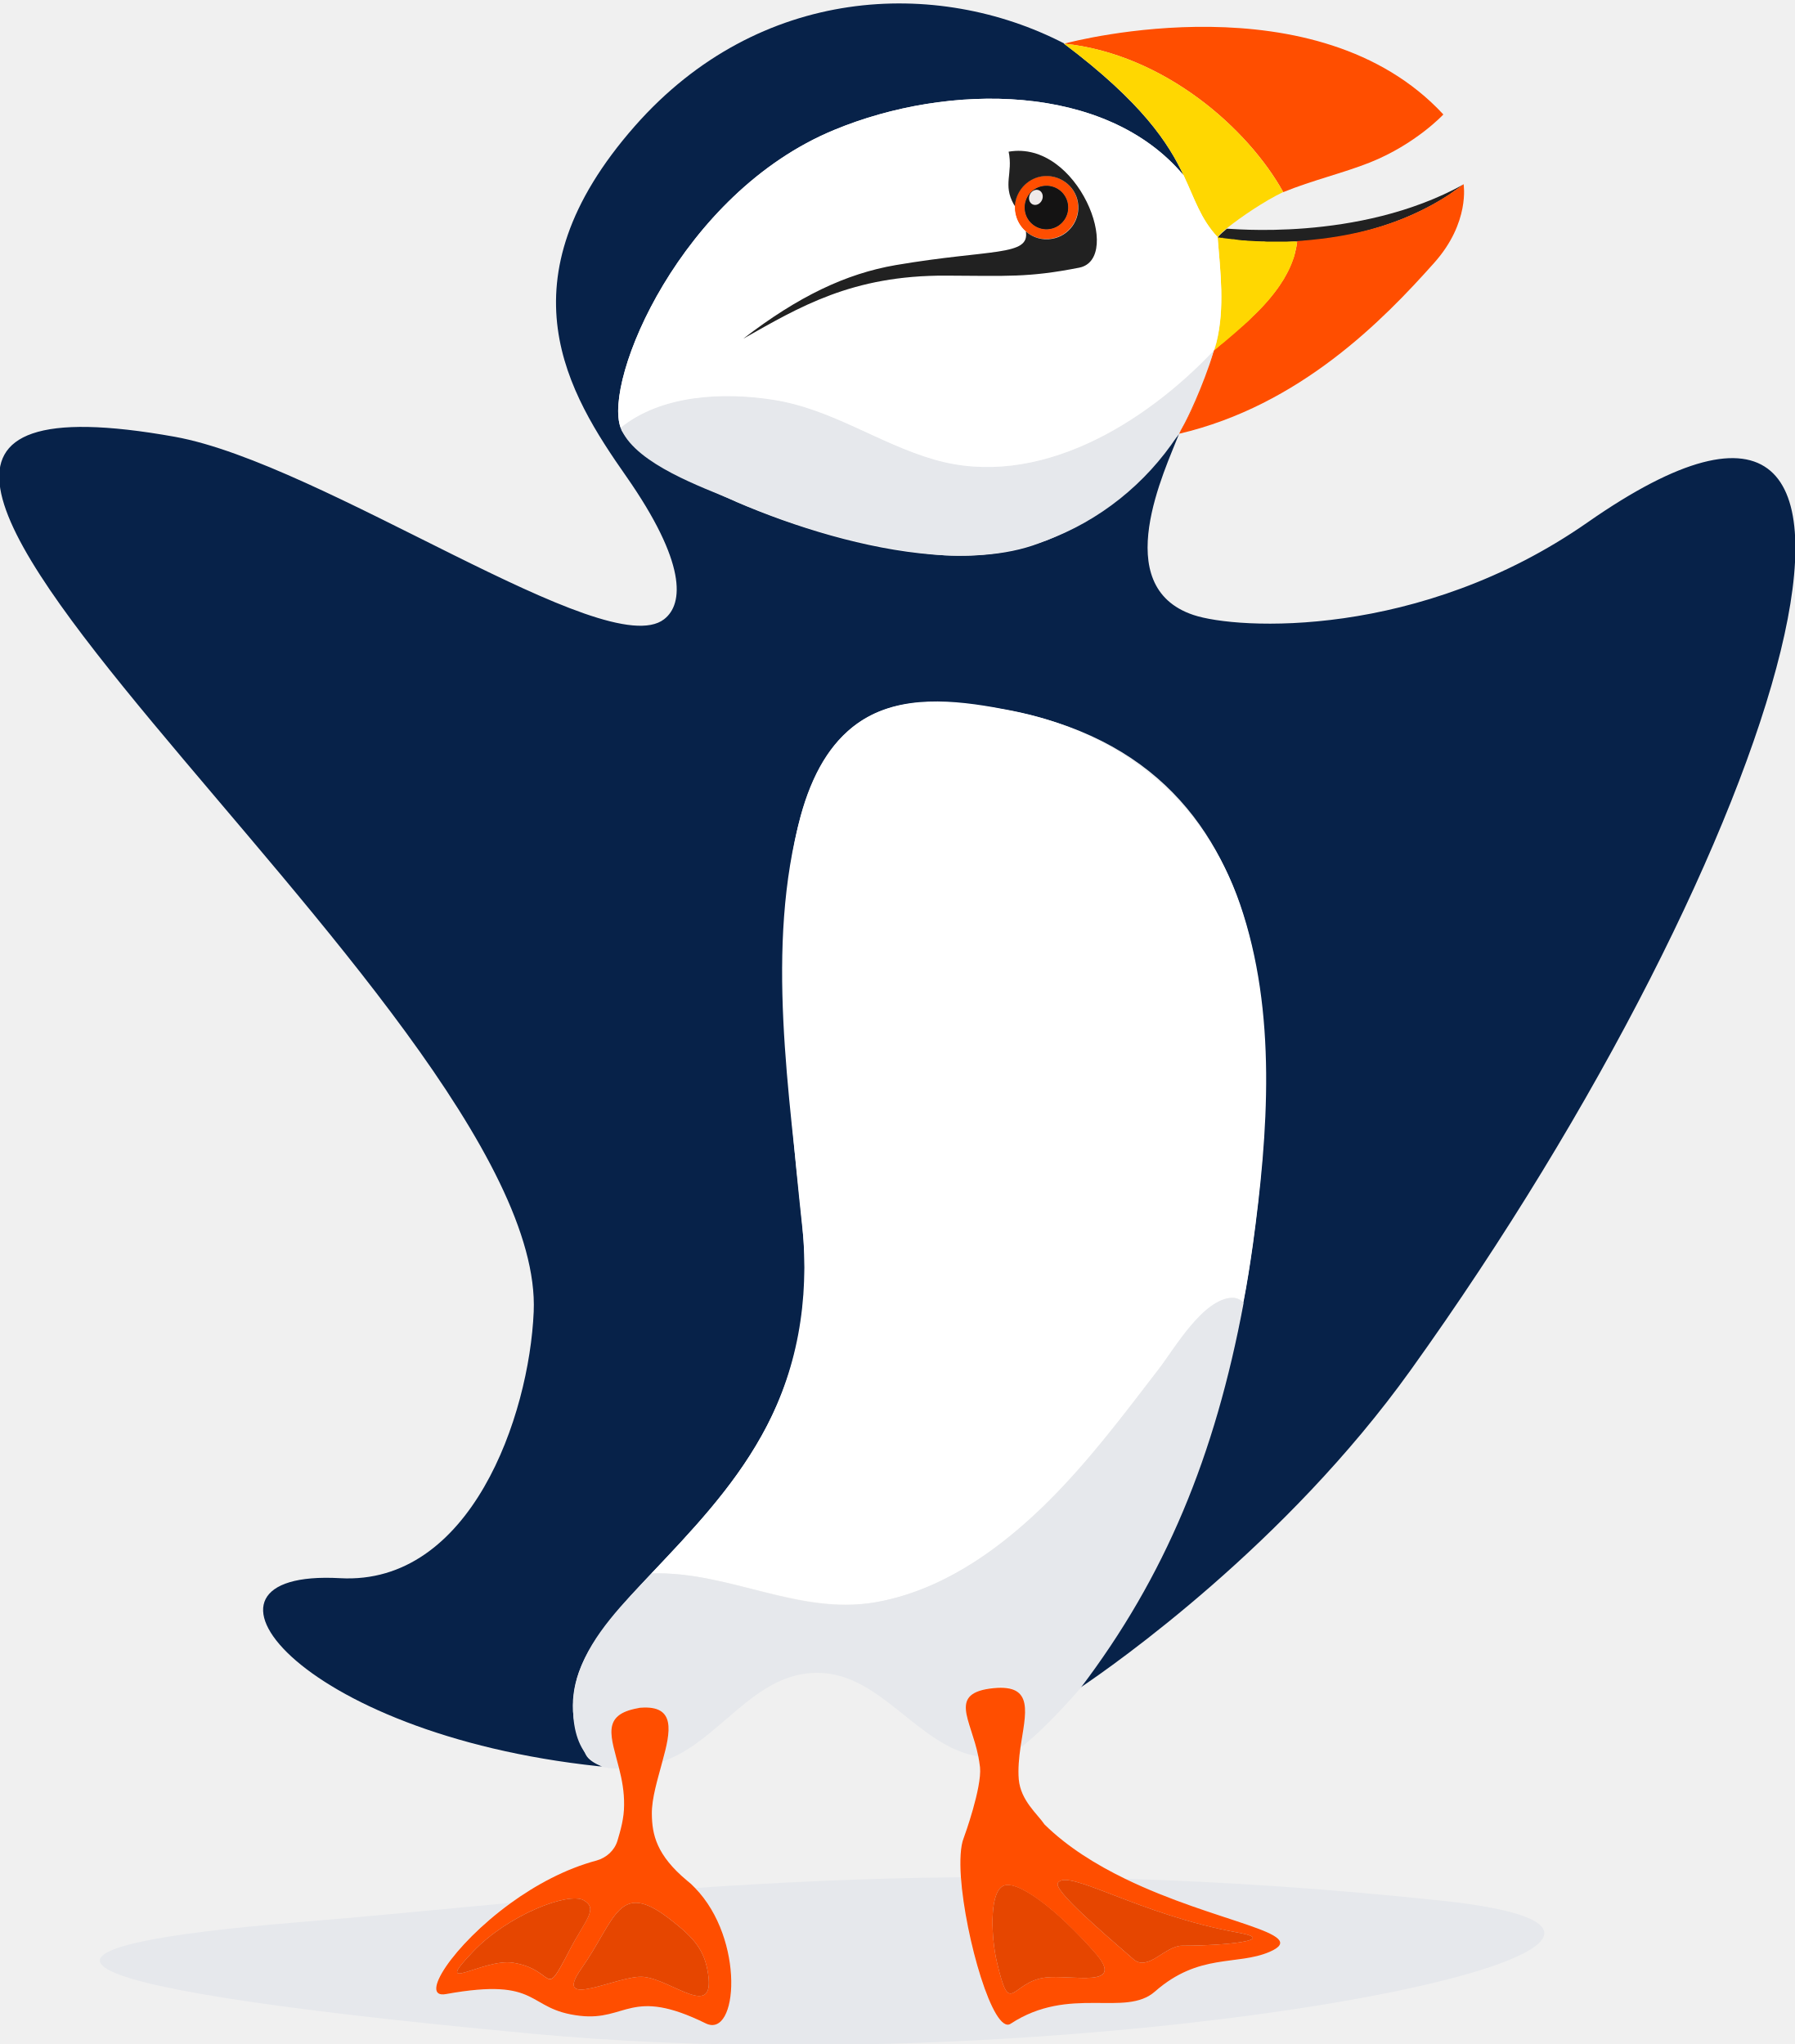
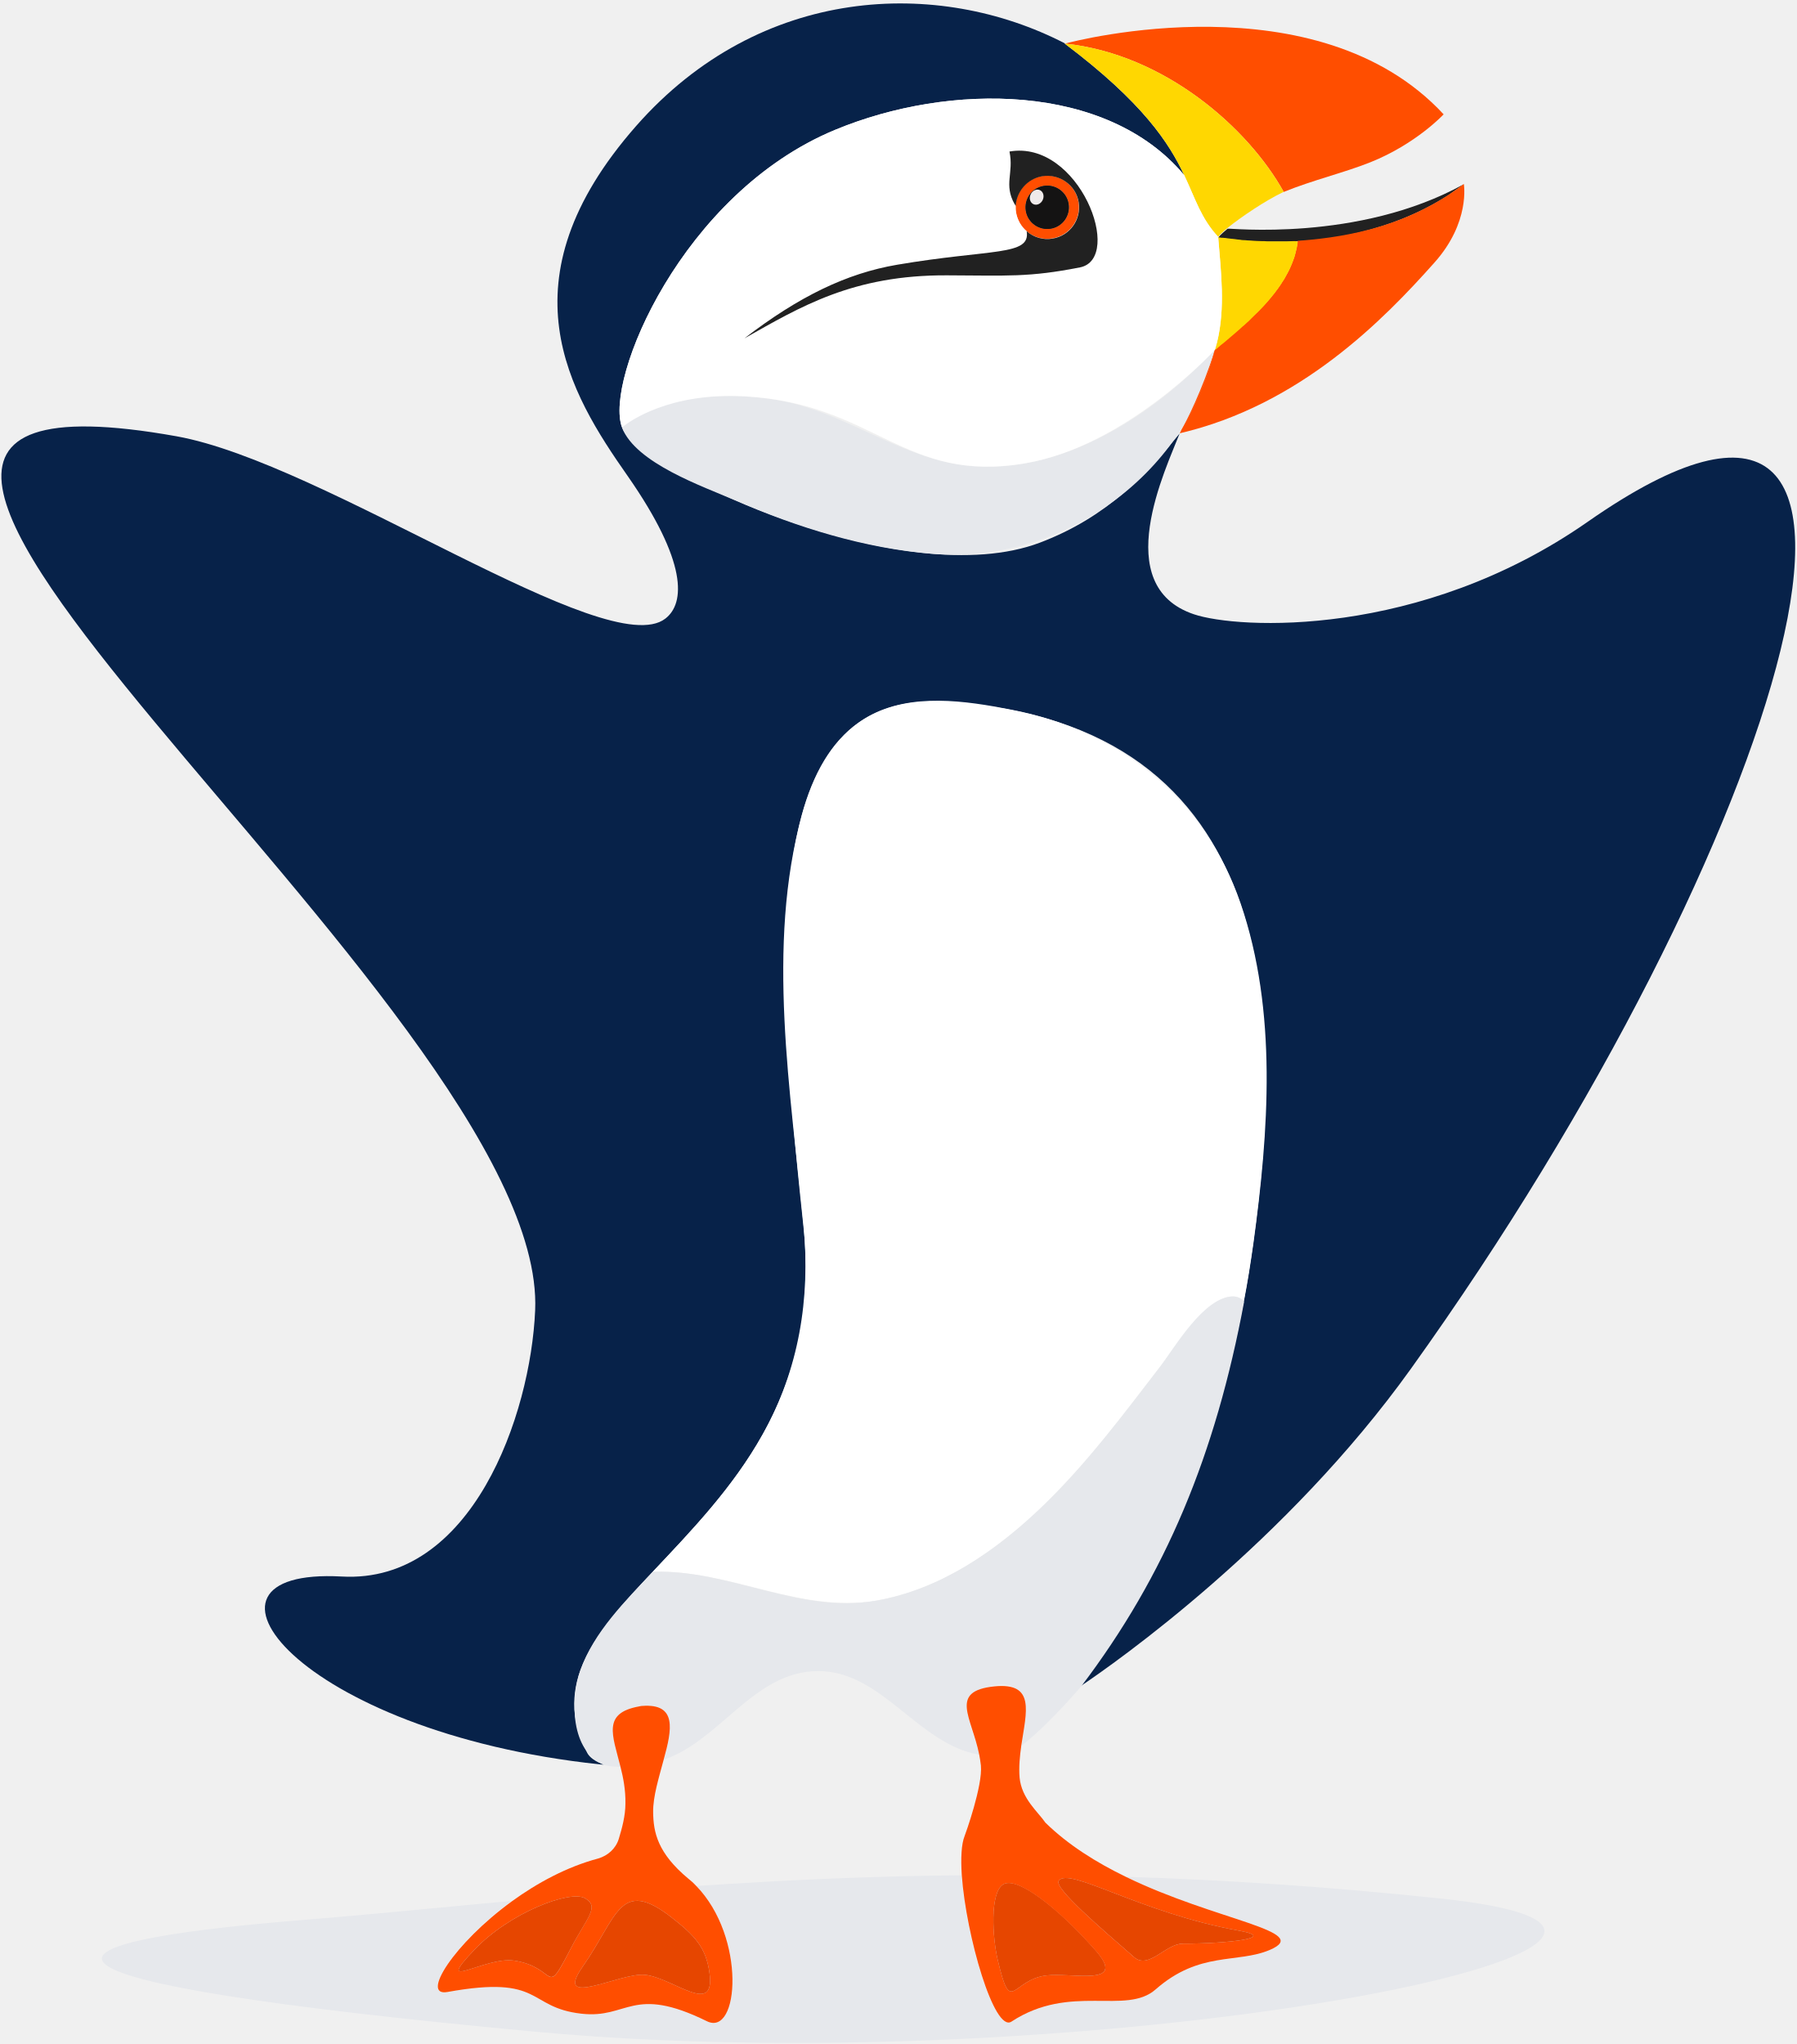
- <svg xmlns="http://www.w3.org/2000/svg" version="1.1" id="Calque_1" x="0px" y="0px" viewBox="0 0 834 950" enable-background="new 0 0 834 950" xml:space="preserve">
-   <path opacity="0.1" fill="#072249" d="M271.2,883.2c6.9,4,1,8.7-6.4,22.9c-12.7,24.5-5.9,9.3-26.5,6.1c-13.8-2.1-38.1,15.4-18.6-5  C236.1,889.9,264.3,879.3,271.2,883.2z" />
-   <path opacity="0.1" fill="#072249" d="M270.2,914.9c16.1-23,17.1-41.5,41.1-22.9c11.1,8.6,16.2,14.2,17.8,25.9  c2.9,20.7-16.8,2.3-30,0.9C287.7,917.6,256,935.1,270.2,914.9z" />
-   <path opacity="0.1" fill="#072249" d="M463.2,911.7c-2.4-10.2-3.7-30.9,2.5-34.9c6.2-4.1,25.5,10.8,43.1,30.8  c15,17.1-11.2,10.1-23,11.6C469.4,921.1,469.4,938.5,463.2,911.7z" />
-   <path opacity="0.1" fill="#072249" d="M491.6,875.1c4.5-6.9,38,15,84,23.2c18.6,3.3-6,5.9-26.2,5.9c-8.1,0-15.9,12.2-22.7,6.3  C511.9,897.7,489.4,878.5,491.6,875.1z" />
-   <path fill="#072249" d="M655.5,636.8c-58,81-137.3,136.7-153.7,147.7c-0.1,0-0.1,0.1-0.2,0.1c-1.8,1.2-2.7,1.8-2.9,1.9  c39.4-51.9,65.6-109.9,79-181.2c1.7-8.8,3.1-17.7,4.4-26.9c14-101.9,15.3-242.9-143.8-251.9c-80.6-4.6-81.6,95.7-65.5,243.9  c8.8,80.4-36,124.7-70.2,161c-26.7,28.4-47,51.9-30.4,84.1c1.1,2.2,3.9,4.1,7.8,5.6c-0.6-0.1-1.3-0.1-1.9-0.2  C137.1,805.9,78.6,729.1,158,733.5c60.7,3.4,87.9-75.2,90-123.8C254.2,467.6-174.8,157.1,81.2,203c68.9,12.4,200.5,105.7,227.4,84.8  c9.2-7.1,10.4-26.3-17.6-66.4c-26.8-38.3-59.4-90.7,4-162.8c57.8-65.7,140.5-68.9,199.5-38.4c-0.1,0-0.2,0-0.2,0  C530.9,47.8,543,66.6,550,81.5c-35.9-43-109.1-43.2-162.4-21.1c-71.3,29.5-107.4,116.4-99.2,138.4c0.1,0.2,0.1,0.4,0.2,0.5  c0.1,0.3,0.2,0.5,0.3,0.8c0.1,0.2,0.2,0.4,0.4,0.6c4.7,7.6,25.3,20.6,52.3,32.3c0.2,0.1,0.4,0.2,0.6,0.3  c26.9,11.6,60.2,21.9,90.8,24.4c8.2,0.7,16.2,0.8,23.9,0.2c9.3-0.7,18-2.4,25.9-5.4c1-0.4,1.9-0.7,2.9-1.1c0,0,0,0,0.1,0  c29.8-12,47.1-31.4,61.3-48.7c0.2-0.3,0.4-0.5,0.6-0.8c0.1-0.1,0.1-0.2,0.2-0.3c-6.4,16.6-32.9,70.9,6.6,84.2  c20.4,6.9,105.1,11.5,183.2-43C911.1,121.7,831,392,655.5,636.8z" />
-   <path fill="#072249" d="M494.7,20.3c-0.1,0-0.2,0-0.3,0c0,0,0.1,0,0.2,0C494.6,20.3,494.6,20.3,494.7,20.3z" />
+ <svg xmlns="http://www.w3.org/2000/svg" version="1.1" id="Calque_1" x="0px" y="0px" viewBox="0 0 836 951" enable-background="new 0 0 836 951" xml:space="preserve">
+   <path opacity="0.1" fill="#072249" d="M272.2,883.2c6.9,4,1,8.7-6.4,22.9c-12.7,24.5-5.9,9.3-26.5,6.1c-13.8-2.1-38.1,15.4-18.6-5  C237.1,889.9,265.3,879.3,272.2,883.2z" />
+   <path opacity="0.1" fill="#072249" d="M271.2,914.9c16.1-23,17.1-41.5,41.1-22.9c11.1,8.6,16.2,14.2,17.8,25.9  c2.9,20.7-16.8,2.3-30,0.9C288.7,917.6,257,935.1,271.2,914.9z" />
+   <path opacity="0.1" fill="#072249" d="M464.2,911.7c-2.4-10.2-3.7-30.9,2.5-34.9c6.2-4.1,25.5,10.8,43.1,30.8  c15,17.1-11.2,10.1-23,11.6C470.4,921.1,470.4,938.5,464.2,911.7z" />
+   <path opacity="0.1" fill="#072249" d="M492.6,875.1c4.5-6.9,38,15,84,23.2c18.6,3.3-6,5.9-26.2,5.9c-8.1,0-15.9,12.2-22.7,6.3  C512.9,897.7,490.4,878.5,492.6,875.1z" />
+   <path fill="#072249" d="M656.5,636.8c-58,81-137.3,136.7-153.7,147.7c-0.1,0-0.1,0.1-0.2,0.1c-1.8,1.2-2.7,1.8-2.9,1.9  c39.4-51.9,65.6-109.9,79-181.2c1.7-8.8,3.1-17.7,4.4-26.9c14-101.9,15.3-242.9-143.8-251.9c-80.6-4.6-81.6,95.7-65.5,243.9  c8.8,80.4-36,124.7-70.2,161c-26.7,28.4-47,51.9-30.4,84.1c1.1,2.2,3.9,4.1,7.8,5.6c-0.6-0.1-1.3-0.1-1.9-0.2  C138.1,805.9,79.6,729.1,159,733.5c60.7,3.4,87.9-75.2,90-123.8C255.2,467.6-173.8,157.1,82.2,203c68.9,12.4,200.5,105.7,227.4,84.8  c9.2-7.1,10.4-26.3-17.6-66.4c-26.8-38.3-59.4-90.7,4-162.8c57.8-65.7,140.5-68.9,199.5-38.4c-0.1,0-0.2,0-0.2,0  C531.9,47.8,544,66.6,551,81.5c-35.9-43-109.1-43.2-162.4-21.1c-71.3,29.5-107.4,116.4-99.2,138.4c0.3,0.7,0.6,1.4,0.9,1.9  c12.3,19.7,130.7,75.5,193.5,51.8c32-12.1,50.1-32.5,64.9-50.6c0.1-0.1,0.1-0.2,0.2-0.3c-6.4,16.6-32.9,70.9,6.6,84.2  c20.4,6.9,105.1,11.5,183.2-43C912.1,121.7,832,392,656.5,636.8z" />
+   <path fill="#072249" d="M495.7,20.3c-0.1,0-0.2,0-0.3,0c0,0,0.1,0,0.2,0C495.6,20.3,495.6,20.3,495.7,20.3z" />
  <g>
-     <path fill="#E6E8EC" d="M564.3,162.7C564.3,162.7,564.3,162.7,564.3,162.7c0,0.1,0,0.1,0,0.1c0,0.1,0,0.1,0,0.2   c-0.1,0.6-0.3,1.2-0.4,1.7c0,0.1-0.1,0.2-0.1,0.3c-0.1,0.2-0.1,0.4-0.2,0.7c-0.1,0.2-0.1,0.5-0.2,0.8c0,0,0,0,0,0.1   c0,0.1-0.1,0.2-0.1,0.3c-3,11.1-7.6,21.7-13.4,31.3c0,0.1-0.1,0.2-0.1,0.2c0,0,0,0.1-0.1,0.1c-0.2,0.3-0.4,0.7-0.6,1   c-0.6,1-1.3,2.1-2,3.1c-14.7,22.3-36.3,39.6-61.3,48.7c0,0,0,0-0.1,0c-9.2,3.4-18.9,5.6-28.8,6.5c-7.8,0.7-15.8,0.7-23.9-0.2   c-31.4-3.6-60-11.4-90.8-24.4c-0.2-0.1-0.4-0.2-0.6-0.3c-0.3-0.1-0.6-0.2-0.9-0.4c-14.2-6-44.4-16.6-51.8-32.5   c-0.1-0.2-0.2-0.5-0.3-0.8c-0.1-0.2-0.1-0.3-0.2-0.5c19-15.4,47.8-16.6,70.8-13c27.2,4.2,49,20.3,74.9,27.8   C482.4,227.6,532,196.9,564.3,162.7L564.3,162.7C564.2,162.7,564.2,162.7,564.3,162.7z" />
+     <path fill="#E6E8EC" d="M565.3,162.7c-32.1,34.2-81.8,65-130.2,51c-25.9-7.5-47.7-23.6-74.9-27.8c-23-3.6-51.8-2.4-70.8,13   c6.3,16.6,37.9,27.5,52.4,33.8c29.1,12.7,60.5,22.5,92.3,25C493.7,262.4,551.5,221.7,565.3,162.7" />
  </g>
-   <path fill="#FFFFFF" d="M582.2,578.4c-1.3,9.2-2.7,18.2-4.4,26.9c-11.8-10.8-32.9,22.6-37.9,29.1c-17.1,22.2-33.8,44.7-53.8,64.4  c-21.2,20.9-46.6,39.2-76.2,45.3c-37.2,7.8-70.1-14-107.2-12.8c18.8-19.9,37.8-39.9,51.2-64c16.8-30,22.2-63.1,19-97  c-5.9-61.7-17.6-130.4-0.7-191.4c5-17.9,13.9-36,30.7-45.5c19.9-11.2,45.4-7.4,66.7-3.2c50.4,9.8,89.7,41,106.6,90  C593.5,470.5,589.3,526.6,582.2,578.4z" />
-   <path fill="#E6E8EC" d="M446.4,872.5c-44.2,0.4-85.1,2.4-123.5,5c21.7,22.2,20.4,63.7,8,63.7c-1,0-2-0.3-3.1-0.8  c-12.5-6.1-20.7-8-27.2-8c-5.1,0-9.1,1.2-13.1,2.4c-4.1,1.2-8.2,2.4-13.6,2.4c-1.4,0-2.9-0.1-4.5-0.3c-20.2-2.3-19.4-12.5-40.7-12.5  c-5.5,0-12.5,0.7-21.6,2.3c-0.5,0.1-1,0.1-1.5,0.1c-9.8,0,5.6-23.6,31.5-42.4c-34.7,3.2-67.3,6.5-98.4,9  C5.9,904.2-4.1,921.7,246,945.1c40.1,3.8,81.6,5.4,122.7,5.4c230.9,0,447.5-51.4,301.4-67.1c-52.7-5.6-101.6-8.8-147.4-10.2  c42.1,20.4,87.4,25.3,67.1,34c-15.2,6.5-32.7,0.4-53.2,18.4c-5.4,4.8-12.8,5.3-21.4,5.3c-1.2,0-2.5,0-3.7,0c-1.3,0-2.6,0-3.9,0  c-11.5,0-24.6,0.8-38.1,9.7c-0.4,0.3-0.9,0.4-1.3,0.4C460.1,941,448.3,899.1,446.4,872.5" />
-   <path fill="#E6E8EC" d="M572.8,603.2c-13.7,0-27.4,24.1-34.4,33.2c-17.2,22.4-34.1,45-54.5,64.6c-21.5,20.6-47.2,38.4-77,43.7  c-36.1,6.4-68.2-14.6-104.2-13.4c-12.7,13.5-27.4,28-33.7,45.9c-4.7,13.3-4.6,37.8,11.1,43.8c-0.6-0.1-1.3-0.1-1.9-0.2  c2.9,0.8,6.4,1.3,9.5,1.2c-3-12.3-7.7-26.9,10.2-28.3c16-1.3,13.2,13.4,10,25c26.4-9,42.1-41.4,72-41.2  c29.7,0.1,46.2,34.1,74.8,38.9c-2.1-10.5-12.2-25.5,1.7-30.7c22.3-8.4,20,12.4,17.9,26.5c7-5.3,16.8-15,27.7-27.5l-0.2,0.1l0.2-0.1  c39.4-51.9,62.6-107.9,75.9-179.2C576.3,603.9,574.6,603.2,572.8,603.2" />
-   <path opacity="0.1" fill="#072249" d="M501.9,784.5L501.9,784.5l-0.2,0.1C501.8,784.6,501.8,784.6,501.9,784.5z" />
-   <path fill="#FF4E00" d="M322.9,877.4c-1.1-1.2-2.3-2.3-3.6-3.3c-14.3-11.9-16.3-21.5-16.4-31c-0.1-7.3,2.7-16.1,4.9-24.4  c3.9-14.1,6.3-26.2-10-25c-0.4,0-0.9,0.1-1.3,0.2c-17.4,3.1-12.5,13.3-8.8,28.1c1.3,5.1,2.4,10.8,2.3,17c0,6-1.6,11.6-3.1,16.6  c-1.4,4.5-5.1,7.8-9.6,9.1c-14.6,3.9-28.4,11.4-40.1,19.9c-27.1,19.7-42.7,44.5-30,42.2c44.8-8.1,36.8,7.2,62.3,10.1  c21.8,2.5,23.6-13.6,58.4,3.5C342.9,947.8,346.3,901.4,322.9,877.4z M238.3,912.2c-13.8-2.1-38.1,15.4-18.6-5  c16.4-17.3,44.6-28,51.5-24c6.9,4,1,8.7-6.4,22.9C252.1,930.7,258.9,915.4,238.3,912.2z M299.1,918.8c-11.4-1.2-43.1,16.3-28.9-3.9  c16.1-23,17.1-41.5,41.1-22.9c11.1,8.6,16.2,14.2,17.8,25.9C332,938.6,312.3,920.2,299.1,918.8z" />
-   <path fill="#FF4E00" d="M264.8,906.1c-12.7,24.5-5.9,9.3-26.5,6.1c-13.8-2.1-38.1,15.4-18.6-5c16.4-17.3,44.6-28,51.5-24  C278.1,887.2,272.2,892,264.8,906.1z" />
-   <path fill="#FF4E00" d="M299.1,918.8c-11.4-1.2-43.1,16.3-28.9-3.9c16.1-23,17.1-41.5,41.1-22.9c11.1,8.6,16.2,14.2,17.8,25.9  C332,938.6,312.3,920.2,299.1,918.8z" />
-   <path fill="#212121" d="M680.1,85.7l-6.3,4.5c0,0-0.1,0-0.1,0.1c-1.2,0.8-2.5,1.6-3.8,2.4c-10.7,6.5-23.6,11.9-38.2,15.4  c-0.1,0-0.2,0-0.3,0.1c-9.1,2.2-18.9,3.6-29.3,4.1c0,0,0,0-0.1,0c-0.6,0-1.1,0.1-1.7,0.1c-0.9,0-1.8,0.1-2.7,0.1c-0.6,0-1.2,0-1.8,0  c0,0-0.1,0-0.1,0c-1.5,0-2.9,0-4.2,0c0,0-0.1,0-0.1,0c-0.7,0-1.4,0-2.1,0c-0.7,0-1.4,0-2-0.1c-0.3,0-0.7,0-1,0c-1,0-1.9-0.1-2.8-0.1  c0,0,0,0,0,0c-1.2-0.1-2.3-0.1-3.5-0.2c-0.1,0-0.1,0-0.2,0c-0.9-0.1-1.8-0.2-2.8-0.2c-0.9-0.1-1.7-0.2-2.5-0.3  c-2-0.2-3.9-0.4-5.9-0.7c0,0-0.1,0-0.1,0c-0.2,0-0.4,0-0.6-0.1c-0.3,0-0.5-0.1-0.8-0.1c-0.5-0.1-0.9-0.1-1.4-0.2  c0-0.1,0.1-0.1,0.2-0.2c0.1-0.1,0.2-0.2,0.2-0.3c0.2-0.1,0.3-0.3,0.4-0.5c0.9-0.9,2.1-2,3.6-3.2C570.3,106,631,112.9,680.1,85.7z" />
-   <path fill="#FF4E00" d="M670.7,53.2c0,0-12.8,13.8-34.1,22.3c-12.3,4.9-26.8,8.3-40.3,13.8c-16.4-29.6-55.3-64.1-101.7-69  c-0.1,0-0.2,0-0.3,0c0,0,0.1,0,0.2,0C499.5,18.9,612.1-10.1,670.7,53.2z" />
-   <path fill="#FF4E00" d="M666.4,122.2c-23.6,26.5-62.4,66.3-118.5,79.4c0,0,0.2-0.4,0.6-1.2c0,0,0-0.1,0-0.1  c12-20.3,15.7-37.7,15.7-37.7c11.7-10,28-22.3,35.2-38.4c1.7-3.8,2.9-7.9,3.4-12.1c-0.6,0-1.3,0.1-1.9,0.1c22.2-1.5,48-5.7,72.8-22  c0,0,0.1-0.1,0.1-0.1c2.1-1.4,4.2-2.9,6.3-4.5C680.1,85.7,683.2,103.4,666.4,122.2z" />
-   <path fill="#FF4E00" d="M565.3,159.1c-0.1,0.5-0.3,1-0.4,1.5c0,0.1,0,0.2-0.1,0.3c-0.2,0.6-0.3,1.2-0.5,1.8c0,0,0,0,0,0  c0,0,0,0.1,0,0.1c0,0,0,0.1,0,0.2c-0.1,0.3-0.2,0.9-0.4,1.7c0,0.1-0.1,0.2-0.1,0.3c-0.1,0.2-0.1,0.4-0.2,0.7  c-0.1,0.2-0.1,0.5-0.2,0.8c0,0,0,0,0,0.1c0,0.1-0.1,0.2-0.1,0.3c-0.4,1.3-0.8,2.8-1.4,4.6c-0.6,1.9-1.4,4.2-2.4,6.6  c-0.4,0.9-0.8,1.9-1.2,2.9c-1.7,4.1-3.8,8.6-6.4,13.5c-0.7,1.2-1.4,2.5-2.1,3.8c0,0.1-0.1,0.2-0.1,0.2c0,0,0,0.1-0.1,0.1  c-0.3,0.6-0.7,1.2-1,1.8c0.1-0.2,0.3-0.5,0.4-0.8c2.7-5,9.6-18.9,15.2-36.8v0c0.1-0.3,0.2-0.5,0.2-0.8  C564.7,161,565,160,565.3,159.1z" />
-   <path fill="#FFD701" d="M568.6,110.6c-0.4,0-0.8-0.1-1.1-0.2C567.9,110.5,568.2,110.5,568.6,110.6z" />
-   <path fill="#FFD701" d="M574.3,111.3c-0.7-0.1-1.3-0.2-1.9-0.2C572.9,111.2,573.6,111.3,574.3,111.3z" />
-   <path fill="#FFD701" d="M601.6,112.2C601.6,112.2,601.6,112.2,601.6,112.2c-0.4,0-0.8,0-1.2,0c-0.9,0-1.8,0.1-2.7,0.1  c-0.6,0-1.2,0-1.8,0c0,0-0.1,0-0.1,0c-1.4,0-2.8,0-4.2,0c0,0-0.1,0-0.1,0c-0.7,0-1.4,0-2.1,0c-0.7,0-1.4,0-2-0.1c-0.3,0-0.7,0-1,0  c-1,0-1.9-0.1-2.8-0.1c0,0,0,0,0,0c-1.2-0.1-2.3-0.1-3.5-0.2c-0.1,0-0.1,0-0.2,0c-0.9-0.1-1.9-0.2-2.8-0.2c-0.9-0.1-1.7-0.2-2.5-0.3  c-2.1-0.2-4-0.5-5.9-0.7c0,0-0.1,0-0.1,0c-0.2,0-0.4,0-0.6-0.1c-0.3,0-0.5-0.1-0.8-0.1c-0.5-0.1-0.9-0.1-1.4-0.2h0  c1.3,16.1,3.4,33-0.5,48.9c-0.1,0.5-0.3,1-0.4,1.5c0,0.1,0,0.2-0.1,0.3c-0.2,0.6-0.3,1.2-0.5,1.8c0.4-0.3,0.7-0.6,1.1-0.9  c1.1-1,2.3-2,3.5-2.9c0,0,0.1,0,0.1-0.1c0.7-0.6,1.3-1.1,2-1.7c1.8-1.5,3.5-3,5.2-4.5c0.5-0.5,1.1-1,1.6-1.4  c0.4-0.4,0.9-0.8,1.3-1.2c0.7-0.6,1.4-1.2,2-1.9c0.4-0.4,0.8-0.8,1.2-1.2c3.3-3.1,6.4-6.4,9.2-10c0.3-0.4,0.7-0.9,1-1.3  c0.3-0.5,0.7-0.9,1-1.3c0.1-0.1,0.2-0.3,0.3-0.4c0.1-0.2,0.2-0.3,0.3-0.5c0,0,0.1-0.1,0.1-0.1c0.4-0.6,0.8-1.2,1.2-1.8  c0,0,0,0,0-0.1c0.3-0.5,0.6-0.9,0.9-1.3c0.3-0.5,0.6-0.9,0.8-1.4c0.2-0.4,0.5-0.9,0.7-1.3c0.2-0.3,0.3-0.6,0.5-0.9  c0.2-0.3,0.3-0.6,0.5-0.9c0.1-0.3,0.3-0.6,0.4-0.9c0.1-0.3,0.3-0.6,0.4-0.9c0.1-0.2,0.2-0.5,0.3-0.7c0.1-0.2,0.2-0.5,0.3-0.7  c0.1-0.2,0.2-0.4,0.2-0.6c0.1-0.2,0.2-0.5,0.3-0.7c0.1-0.4,0.2-0.7,0.4-1c0.1-0.4,0.2-0.8,0.4-1.2c0-0.1,0-0.1,0-0.2  c0-0.1,0.1-0.3,0.1-0.4c0,0,0-0.1,0-0.1c0.1-0.3,0.2-0.6,0.2-0.9c0,0,0-0.1,0-0.1c0.1-0.5,0.2-1.1,0.4-1.6c0.1-0.5,0.2-1,0.3-1.6  c0.1-0.5,0.2-1,0.2-1.6C602.4,112.2,602,112.2,601.6,112.2z" />
-   <path fill="#FFD701" d="M567.5,110.4c0.3,0,0.7,0.1,1.1,0.2C568.2,110.5,567.9,110.5,567.5,110.4z" />
-   <path fill="#FFD701" d="M596.3,89.3c0,0-0.1,0-0.1,0c-8.6,4.1-19.5,11.5-26,16.7c-1.5,1.2-2.7,2.3-3.6,3.2c-0.1,0.2-0.3,0.3-0.4,0.5  c-0.1,0.1-0.1,0.2-0.2,0.3c-0.1,0.1-0.1,0.1-0.2,0.2c-8-8.6-10.5-17.5-15.8-28.7c-7-14.8-19-33.7-55.6-61.2c0.1,0,0.2,0,0.3,0  C541,25.2,579.9,59.7,596.3,89.3z" />
-   <path fill="#FF4E00" d="M500.8,94c-1.3-8-9-13.4-17-12.1c-6.9,1.2-11.9,7.1-12.3,13.8v0c0,1,0,2.1,0.2,3.1c0.6,3.5,2.4,6.5,4.9,8.7  c3.2,2.8,7.6,4.2,12.1,3.4C496.7,109.6,502.1,102,500.8,94z M487.9,106.4c-5.5,0.9-10.7-2.8-11.6-8.3c-0.9-5.5,2.8-10.7,8.3-11.6  c5.5-0.9,10.7,2.8,11.6,8.3S493.4,105.5,487.9,106.4z" />
-   <path fill="#212121" d="M487.9,106.4c-5.5,0.9-10.7-2.8-11.6-8.3c-0.9-5.5,2.8-10.7,8.3-11.6c5.5-0.9,10.7,2.8,11.6,8.3  S493.4,105.5,487.9,106.4z" />
-   <path fill="#FFFFFF" d="M565.8,110.2L565.8,110.2c0.1-0.1,0.1-0.1,0.2-0.2C565.9,110,565.9,110.1,565.8,110.2  c-8-8.6-10.5-17.5-15.8-28.7c-35.9-43-109.1-43.2-162.4-21.1c-71.3,29.5-107.4,116.4-99.2,138.4c19-15.4,47.8-16.6,70.8-13  c27.2,4.2,49,20.3,74.9,27.8c48.3,14,98-16.8,130.1-50.9v0c0.1-0.3,0.2-0.5,0.2-0.8c0.3-1,0.6-1.9,0.8-2.9  C569.2,143.2,567.1,126.3,565.8,110.2z M501.5,124.4c-23.9,4.7-33.7,3.8-61.9,3.7c-43.8-0.2-68.1,14.6-94.2,29.3  c25.5-19.6,47.6-30.2,70.9-34.2c44-7.5,62.3-4,60.4-15.6c-2.5-2.1-4.3-5.2-4.9-8.7c-0.2-1-0.2-2.1-0.2-3.1v0  c-0.1-0.3-0.3-0.6-0.5-0.8c-5.2-9.2-0.3-14.4-2.4-24.5C501.1,64.9,522.1,120.3,501.5,124.4z" />
-   <path fill="#212121" d="M501.5,124.4c-23.9,4.7-33.7,3.8-61.9,3.7c-43.8-0.2-68.1,14.6-94.2,29.3c25.5-19.6,47.6-30.2,70.9-34.2  c44-7.5,62.3-4,60.4-15.6c3.2,2.8,7.6,4.2,12.1,3.4c8-1.3,13.4-8.9,12.1-16.9c-1.3-8-9-13.4-17-12.1c-6.9,1.2-11.9,7.1-12.3,13.8  c-0.1-0.3-0.3-0.6-0.5-0.8c-5.2-9.2-0.3-14.4-2.4-24.5C501.1,64.9,522.1,120.3,501.5,124.4z" />
-   <path fill="#141313" d="M487.9,106.4c-5.5,0.9-10.7-2.8-11.6-8.3c-0.9-5.5,2.8-10.7,8.3-11.6c5.5-0.9,10.7,2.8,11.6,8.3  S493.4,105.5,487.9,106.4z" />
-   <ellipse transform="matrix(0.4191 -0.9079 0.9079 0.4191 196.3868 490.2716)" fill="#EFEAEA" cx="481.3" cy="91.7" rx="3.6" ry="3.1" />
-   <path fill="#FF4E00" d="M522.8,873.2c-13.6-6.6-26.8-14.8-37.4-25.2c0,0,0,0,0,0c-3.3-4.9-11.1-11.1-12-21c-0.4-4.8,0.1-10,0.8-14.9  c2.3-15.6,6.7-29.4-12.5-27.5c-21.3,2.2-10.6,14.3-7.1,31.7c0.3,1.6,0.6,3.3,0.8,5.1c0.9,9.4-7.2,31.9-7.6,32.9  c-1.5,3.7-1.8,10.3-1.3,18.1c2,28.2,15.1,73.4,23.1,68.2c27.4-18,53.3-2.8,67.1-15c20.5-18,38-11.9,53.2-18.4  C610.1,898.5,564.9,893.7,522.8,873.2z M485.8,919.1c-16.3,2-16.3,19.5-22.6-7.4c-2.4-10.2-3.7-30.9,2.5-34.9  c6.2-4.1,25.5,10.8,43.1,30.8C523.8,924.6,497.6,917.6,485.8,919.1z M549.4,904.3c-8.1,0-15.9,12.2-22.7,6.3  c-14.8-12.9-37.3-32.1-35.1-35.5c4.5-6.9,38,15,84,23.2C594.1,901.7,569.6,904.3,549.4,904.3z" />
-   <path fill="#FF4E00" d="M508.8,907.5c15,17.1-11.2,10.1-23,11.6c-16.3,2-16.3,19.5-22.6-7.4c-2.4-10.2-3.7-30.9,2.5-34.9  C471.9,872.6,491.3,887.5,508.8,907.5z" />
-   <path fill="#FF4E00" d="M549.4,904.3c-8.1,0-15.9,12.2-22.7,6.3c-14.8-12.9-37.3-32.1-35.1-35.5c4.5-6.9,38,15,84,23.2  C594.1,901.7,569.6,904.3,549.4,904.3z" />
-   <path opacity="0.1" d="M485.8,919.1c-16.3,2-16.3,19.5-22.6-7.4c-2.4-10.2-3.7-30.9,2.5-34.9c6.2-4.1,25.5,10.8,43.1,30.8  C523.8,924.6,497.6,917.6,485.8,919.1z" />
-   <path opacity="0.1" d="M299.1,918.8c-11.4-1.2-43.1,16.3-28.9-3.9c16.1-23,17.1-41.5,41.1-22.9c11.1,8.6,16.2,14.2,17.8,25.9  C332,938.6,312.3,920.2,299.1,918.8z" />
-   <path opacity="0.1" d="M549.4,904.3c-8.1,0-15.9,12.2-22.7,6.3c-14.8-12.9-37.3-32.1-35.1-35.5c4.5-6.9,38,15,84,23.2  C594.1,901.7,569.6,904.3,549.4,904.3z" />
-   <path opacity="0.1" d="M264.8,906.1c-12.7,24.5-5.9,9.3-26.5,6.1c-13.8-2.1-38.1,15.4-18.6-5c16.4-17.3,44.6-28,51.5-24  C278.1,887.2,272.2,892,264.8,906.1z" />
+   <path fill="#FFFFFF" d="M583.2,578.4c-1.3,9.2-2.7,18.2-4.4,26.9c-11.8-10.8-32.9,22.6-37.9,29.1c-17.1,22.2-33.8,44.7-53.8,64.4  c-21.2,20.9-46.6,39.2-76.2,45.3c-37.2,7.8-70.1-14-107.2-12.8c18.8-19.9,37.8-39.9,51.2-64c16.8-30,22.2-63.1,19-97  c-5.9-61.7-17.6-130.4-0.7-191.4c5-17.9,13.9-36,30.7-45.5c19.9-11.2,45.4-7.4,66.7-3.2c50.4,9.8,89.7,41,106.6,90  C594.5,470.5,590.3,526.6,583.2,578.4z" />
+   <path fill="#E6E8EC" d="M447.4,872.5c-44.2,0.4-85.1,2.4-123.5,5c21.7,22.2,20.4,63.7,8,63.7c-1,0-2-0.3-3.1-0.8  c-12.5-6.1-20.7-8-27.2-8c-5.1,0-9.1,1.2-13.1,2.4c-4.1,1.2-8.2,2.4-13.6,2.4c-1.4,0-2.9-0.1-4.5-0.3c-20.2-2.3-19.4-12.5-40.7-12.5  c-5.5,0-12.5,0.7-21.6,2.3c-0.5,0.1-1,0.1-1.5,0.1c-9.8,0,5.6-23.6,31.5-42.4c-34.7,3.2-67.3,6.5-98.4,9  C6.9,904.2-3.1,921.7,247,945.1c40.1,3.8,81.6,5.4,122.7,5.4c230.9,0,447.5-51.4,301.4-67.1c-52.7-5.6-101.6-8.8-147.4-10.2  c42.1,20.4,87.4,25.3,67.1,34c-15.2,6.5-32.7,0.4-53.2,18.4c-5.4,4.8-12.8,5.3-21.4,5.3c-1.2,0-2.5,0-3.7,0c-1.3,0-2.6,0-3.9,0  c-11.5,0-24.6,0.8-38.1,9.7c-0.4,0.3-0.9,0.4-1.3,0.4C461.1,941,449.3,899.1,447.4,872.5" />
+   <path fill="#E6E8EC" d="M573.8,603.2c-13.7,0-27.4,24.1-34.4,33.2c-17.2,22.4-34.1,45-54.5,64.6c-21.5,20.6-47.2,38.4-77,43.7  c-36.1,6.4-68.2-14.6-104.2-13.4c-12.7,13.5-27.4,28-33.7,45.9c-4.7,13.3-4.6,37.8,11.1,43.8c-0.6-0.1-1.3-0.1-1.9-0.2  c2.9,0.8,6.4,1.3,9.5,1.2c-3-12.3-7.7-26.9,10.2-28.3c16-1.3,13.2,13.4,10,25c26.4-9,42.1-41.4,72-41.2  c29.7,0.1,46.2,34.1,74.8,38.9c-2.1-10.5-12.2-25.5,1.7-30.7c22.3-8.4,20,12.4,17.9,26.5c7-5.3,16.8-15,27.7-27.5l-0.2,0.1l0.2-0.1  c39.4-51.9,62.6-107.9,75.9-179.2C577.3,603.9,575.6,603.2,573.8,603.2" />
+   <path opacity="0.1" fill="#072249" d="M502.9,784.5L502.9,784.5l-0.2,0.1C502.8,784.6,502.8,784.6,502.9,784.5z" />
+   <path fill="#FF4E00" d="M323.9,877.4c-1.1-1.2-2.3-2.3-3.6-3.3c-14.3-11.9-16.3-21.5-16.4-31c-0.1-7.3,2.7-16.1,4.9-24.4  c3.9-14.1,6.3-26.2-10-25c-0.4,0-0.9,0.1-1.3,0.2c-17.4,3.1-12.5,13.3-8.8,28.1c1.3,5.1,2.4,10.8,2.3,17c0,6-1.6,11.6-3.1,16.6  c-1.4,4.5-5.1,7.8-9.6,9.1c-14.6,3.9-28.4,11.4-40.1,19.9c-27.1,19.7-42.7,44.5-30,42.2c44.8-8.1,36.8,7.2,62.3,10.1  c21.8,2.5,23.6-13.6,58.4,3.5C343.9,947.8,347.3,901.4,323.9,877.4z M239.3,912.2c-13.8-2.1-38.1,15.4-18.6-5  c16.4-17.3,44.6-28,51.5-24c6.9,4,1,8.7-6.4,22.9C253.1,930.7,259.9,915.4,239.3,912.2z M300.1,918.8c-11.4-1.2-43.1,16.3-28.9-3.9  c16.1-23,17.1-41.5,41.1-22.9c11.1,8.6,16.2,14.2,17.8,25.9C333,938.6,313.3,920.2,300.1,918.8z" />
+   <path fill="#FF4E00" d="M265.8,906.1c-12.7,24.5-5.9,9.3-26.5,6.1c-13.8-2.1-38.1,15.4-18.6-5c16.4-17.3,44.6-28,51.5-24  C279.1,887.2,273.2,892,265.8,906.1z" />
+   <path fill="#FF4E00" d="M300.1,918.8c-11.4-1.2-43.1,16.3-28.9-3.9c16.1-23,17.1-41.5,41.1-22.9c11.1,8.6,16.2,14.2,17.8,25.9  C333,938.6,313.3,920.2,300.1,918.8z" />
+   <path fill="#212121" d="M681.1,85.7l-6.3,4.5c0,0-0.1,0-0.1,0.1c-1.2,0.8-2.5,1.6-3.8,2.4c-10.7,6.5-23.6,11.9-38.2,15.4  c-0.1,0-0.2,0-0.3,0.1c-9.1,2.2-18.9,3.6-29.3,4.1c0,0,0,0-0.1,0c-0.6,0-1.1,0.1-1.7,0.1c-0.9,0-1.8,0.1-2.7,0.1c-0.6,0-1.2,0-1.8,0  c0,0-0.1,0-0.1,0c-1.5,0-2.9,0-4.2,0c0,0-0.1,0-0.1,0c-0.7,0-1.4,0-2.1,0c-0.7,0-1.4,0-2-0.1c-0.3,0-0.7,0-1,0c-1,0-1.9-0.1-2.8-0.1  c0,0,0,0,0,0c-1.2-0.1-2.3-0.1-3.5-0.2c-0.1,0-0.1,0-0.2,0c-0.9-0.1-1.8-0.2-2.8-0.2c-0.9-0.1-1.7-0.2-2.5-0.3  c-2-0.2-3.9-0.4-5.9-0.7c0,0-0.1,0-0.1,0c-0.1,0-0.2,0-0.3,0c-0.3,0-0.7-0.1-1-0.1c-0.5-0.1-0.9-0.1-1.4-0.2c0-0.1,0.1-0.1,0.2-0.2  c0.1-0.1,0.2-0.2,0.2-0.3c0.2-0.1,0.3-0.3,0.4-0.5c0.9-0.9,2.1-2,3.6-3.2C571.3,106,632,112.9,681.1,85.7z" />
+   <path fill="#FF4E00" d="M671.7,53.2c0,0-12.8,13.8-34.1,22.3c-12.3,4.9-26.8,8.3-40.3,13.8c-16.4-29.6-55.3-64.1-101.7-69  c-0.1,0-0.2,0-0.3,0c0,0,0.1,0,0.2,0C500.5,18.9,613.1-10.1,671.7,53.2z" />
+   <path fill="#FF4E00" d="M667.4,122.2c-23.6,26.5-62.4,66.3-118.5,79.4c0,0,0.2-0.4,0.6-1.2c0,0,0-0.1,0-0.1  c12-20.3,15.7-37.7,15.7-37.7c11.7-10,28-22.3,35.2-38.4c1.7-3.8,2.9-7.9,3.4-12.1c-0.6,0-1.3,0.1-1.9,0.1c22.2-1.5,48-5.7,72.8-22  c0,0,0.1-0.1,0.1-0.1c2.1-1.4,4.2-2.9,6.3-4.5C681.1,85.7,684.2,103.4,667.4,122.2z" />
+   <path fill="#FF4E00" d="M566.3,159.1c-0.1,0.5-0.3,1-0.4,1.5c0,0.1,0,0.2-0.1,0.3c-0.2,0.6-0.3,1.2-0.5,1.8c0,0-3.7,17.4-15.7,37.7  c2.3-4.2,9.7-18.6,15.7-37.6c0.1-0.3,0.2-0.5,0.2-0.8C565.7,161,566,160,566.3,159.1z" />
+   <path fill="#FFD701" d="M569.6,110.6c-0.4,0-0.8-0.1-1.1-0.2C568.9,110.5,569.2,110.5,569.6,110.6z" />
+   <path fill="#FFD701" d="M575.3,111.3c-0.7-0.1-1.3-0.2-1.9-0.2C573.9,111.2,574.6,111.3,575.3,111.3z" />
+   <path fill="#FFD701" d="M602.6,112.2C602.6,112.2,602.6,112.2,602.6,112.2c-0.4,0-0.8,0-1.2,0c-0.9,0-1.8,0.1-2.7,0.1  c-0.6,0-1.2,0-1.8,0c0,0-0.1,0-0.1,0c-1.4,0-2.8,0-4.2,0c0,0-0.1,0-0.1,0c-0.7,0-1.4,0-2.1,0c-0.7,0-1.4,0-2-0.1c-0.3,0-0.7,0-1,0  c-1,0-1.9-0.1-2.8-0.1c0,0,0,0,0,0c-1.2-0.1-2.3-0.1-3.5-0.2c-0.1,0-0.1,0-0.2,0c-0.9-0.1-1.9-0.2-2.8-0.2c-0.9-0.1-1.7-0.2-2.5-0.3  c-2.1-0.2-4-0.5-5.9-0.7c0,0-0.1,0-0.1,0c-0.1,0-0.2,0-0.3,0c-0.1,0-0.2,0-0.3,0c-0.3,0-0.5-0.1-0.8-0.1c-0.5-0.1-0.9-0.1-1.4-0.2h0  c1.3,16.1,3.4,33-0.5,48.9c-0.1,0.5-0.3,1-0.4,1.5c0,0.1,0,0.2-0.1,0.3c-0.2,0.6-0.3,1.2-0.5,1.8c0.4-0.3,0.7-0.6,1.1-0.9  c1.1-1,2.3-2,3.5-2.9c0,0,0.1,0,0.1-0.1c0.7-0.6,1.3-1.1,2-1.7c1.8-1.5,3.5-3,5.2-4.5c0.5-0.5,1.1-1,1.6-1.4  c0.4-0.4,0.9-0.8,1.3-1.2c0.7-0.6,1.4-1.2,2-1.9c0.4-0.4,0.8-0.8,1.2-1.2c3.3-3.1,6.4-6.4,9.2-10c0.4-0.4,0.7-0.9,1-1.3  c0.3-0.5,0.7-0.9,1-1.3c0.1-0.1,0.2-0.3,0.3-0.4c0.1-0.2,0.2-0.3,0.3-0.5c0,0,0.1-0.1,0.1-0.1c0.4-0.6,0.8-1.2,1.2-1.8  c0,0,0,0,0-0.1c0.3-0.5,0.6-0.9,0.9-1.3c0.3-0.5,0.6-0.9,0.8-1.4c0.2-0.4,0.5-0.9,0.7-1.3c0.2-0.3,0.3-0.6,0.5-0.9  c0.2-0.3,0.3-0.6,0.5-0.9c0.1-0.3,0.3-0.6,0.4-0.9c0.1-0.3,0.3-0.6,0.4-0.9c0.1-0.2,0.2-0.5,0.3-0.7c0.1-0.2,0.2-0.5,0.3-0.7  c0.1-0.2,0.2-0.4,0.2-0.6c0.1-0.2,0.2-0.5,0.3-0.7c0.1-0.4,0.2-0.7,0.4-1c0.1-0.4,0.2-0.8,0.4-1.2c0-0.1,0-0.1,0-0.2  c0-0.1,0.1-0.3,0.1-0.4c0.1-0.3,0.2-0.7,0.3-1c0,0,0-0.1,0-0.1c0.1-0.5,0.2-1.1,0.4-1.6c0.1-0.5,0.2-1,0.3-1.6  c0.1-0.5,0.2-1,0.2-1.6C603.4,112.2,603,112.2,602.6,112.2z" />
+   <path fill="#FFD701" d="M568.5,110.4c0.3,0,0.7,0.1,1.1,0.2C569.2,110.5,568.9,110.5,568.5,110.4z" />
+   <path fill="#FFD701" d="M597.3,89.3c0,0-0.1,0-0.1,0c-8.6,4.1-19.5,11.5-26,16.7c-1.5,1.2-2.7,2.3-3.6,3.2c-0.1,0.2-0.3,0.3-0.4,0.5  c-0.1,0.1-0.1,0.2-0.2,0.3c-0.1,0.1-0.1,0.1-0.2,0.2c-8-8.6-10.5-17.5-15.8-28.7c-7-14.8-19-33.7-55.6-61.2c0.1,0,0.2,0,0.3,0  C542,25.2,580.9,59.7,597.3,89.3z" />
+   <path fill="#FF4E00" d="M501.8,94c-1.3-8-9-13.4-17-12.1c-6.9,1.2-11.9,7.1-12.3,13.8v0c0,1,0,2.1,0.2,3.1c0.6,3.5,2.4,6.5,4.9,8.7  c3.2,2.8,7.6,4.2,12.1,3.4C497.7,109.6,503.1,102,501.8,94z M488.9,106.4c-5.5,0.9-10.7-2.8-11.6-8.3c-0.9-5.5,2.8-10.7,8.3-11.6  c5.5-0.9,10.7,2.8,11.6,8.3S494.4,105.5,488.9,106.4z" />
+   <path fill="#212121" d="M488.9,106.4c-5.5,0.9-10.7-2.8-11.6-8.3c-0.9-5.5,2.8-10.7,8.3-11.6c5.5-0.9,10.7,2.8,11.6,8.3  S494.4,105.5,488.9,106.4z" />
+   <path fill="#FFFFFF" d="M566.8,110.2L566.8,110.2c0.1-0.1,0.1-0.1,0.2-0.2C566.9,110,566.9,110.1,566.8,110.2  c-8-8.6-10.5-17.5-15.8-28.7c-35.9-43-109.1-43.2-162.4-21.1c-71.3,29.5-107.4,116.4-99.2,138.4c3.5-2.8,22.1-16.3,57.1-14.4  c60.7,3.3,74,40.9,130.8,31.1c46.2-8,86.2-50.8,88-52.8c0.1-0.3,0.2-0.5,0.2-0.8c0.3-1,0.6-1.9,0.8-2.9  C570.2,143.2,568.1,126.3,566.8,110.2z M502.5,124.4c-23.9,4.7-33.7,3.8-61.9,3.7c-43.8-0.2-68.1,14.6-94.2,29.3  c25.5-19.6,47.6-30.2,70.9-34.2c44-7.5,62.3-4,60.4-15.6c-2.5-2.1-4.3-5.2-4.9-8.7c-0.2-1-0.2-2.1-0.2-3.1v0  c-0.1-0.3-0.3-0.6-0.5-0.8c-5.2-9.2-0.3-14.4-2.4-24.5C502.1,64.9,523.1,120.3,502.5,124.4z" />
+   <path fill="#212121" d="M502.5,124.4c-23.9,4.7-33.7,3.8-61.9,3.7c-43.8-0.2-68.1,14.6-94.2,29.3c25.5-19.6,47.6-30.2,70.9-34.2  c44-7.5,62.3-4,60.4-15.6c3.2,2.8,7.6,4.2,12.1,3.4c8-1.3,13.4-8.9,12.1-16.9c-1.3-8-9-13.4-17-12.1c-6.9,1.2-11.9,7.1-12.3,13.8  c-0.1-0.3-0.3-0.6-0.5-0.8c-5.2-9.2-0.3-14.4-2.4-24.5C502.1,64.9,523.1,120.3,502.5,124.4z" />
+   <path fill="#141313" d="M488.9,106.4c-5.5,0.9-10.7-2.8-11.6-8.3c-0.9-5.5,2.8-10.7,8.3-11.6c5.5-0.9,10.7,2.8,11.6,8.3  S494.4,105.5,488.9,106.4z" />
+   <ellipse transform="matrix(0.4191 -0.9079 0.9079 0.4191 196.9677 491.1795)" fill="#EFEAEA" cx="482.3" cy="91.7" rx="3.6" ry="3.1" />
+   <path fill="#FF4E00" d="M523.8,873.2c-13.6-6.6-26.8-14.8-37.4-25.2c0,0,0,0,0,0c-3.3-4.9-11.1-11.1-12-21c-0.4-4.8,0.1-10,0.8-14.9  c2.3-15.6,6.7-29.4-12.5-27.5c-21.3,2.2-10.6,14.3-7.1,31.7c0.3,1.6,0.6,3.3,0.8,5.1c0.9,9.4-7.2,31.9-7.6,32.9  c-1.5,3.7-1.8,10.3-1.3,18.1c2,28.2,15.1,73.4,23.1,68.2c27.4-18,53.3-2.8,67.1-15c20.5-18,38-11.9,53.2-18.4  C611.1,898.5,565.9,893.7,523.8,873.2z M486.8,919.1c-16.3,2-16.3,19.5-22.6-7.4c-2.4-10.2-3.7-30.9,2.5-34.9  c6.2-4.1,25.5,10.8,43.1,30.8C524.8,924.6,498.6,917.6,486.8,919.1z M550.4,904.3c-8.1,0-15.9,12.2-22.7,6.3  c-14.8-12.9-37.3-32.1-35.1-35.5c4.5-6.9,38,15,84,23.2C595.1,901.7,570.6,904.3,550.4,904.3z" />
+   <path fill="#FF4E00" d="M509.8,907.5c15,17.1-11.2,10.1-23,11.6c-16.3,2-16.3,19.5-22.6-7.4c-2.4-10.2-3.7-30.9,2.5-34.9  C472.9,872.6,492.3,887.5,509.8,907.5z" />
+   <path fill="#FF4E00" d="M550.4,904.3c-8.1,0-15.9,12.2-22.7,6.3c-14.8-12.9-37.3-32.1-35.1-35.5c4.5-6.9,38,15,84,23.2  C595.1,901.7,570.6,904.3,550.4,904.3z" />
+   <path opacity="0.1" d="M486.8,919.1c-16.3,2-16.3,19.5-22.6-7.4c-2.4-10.2-3.7-30.9,2.5-34.9c6.2-4.1,25.5,10.8,43.1,30.8  C524.8,924.6,498.6,917.6,486.8,919.1z" />
+   <path opacity="0.1" d="M300.1,918.8c-11.4-1.2-43.1,16.3-28.9-3.9c16.1-23,17.1-41.5,41.1-22.9c11.1,8.6,16.2,14.2,17.8,25.9  C333,938.6,313.3,920.2,300.1,918.8z" />
+   <path opacity="0.1" d="M550.4,904.3c-8.1,0-15.9,12.2-22.7,6.3c-14.8-12.9-37.3-32.1-35.1-35.5c4.5-6.9,38,15,84,23.2  C595.1,901.7,570.6,904.3,550.4,904.3z" />
+   <path opacity="0.1" d="M265.8,906.1c-12.7,24.5-5.9,9.3-26.5,6.1c-13.8-2.1-38.1,15.4-18.6-5c16.4-17.3,44.6-28,51.5-24  C279.1,887.2,273.2,892,265.8,906.1z" />
</svg>
